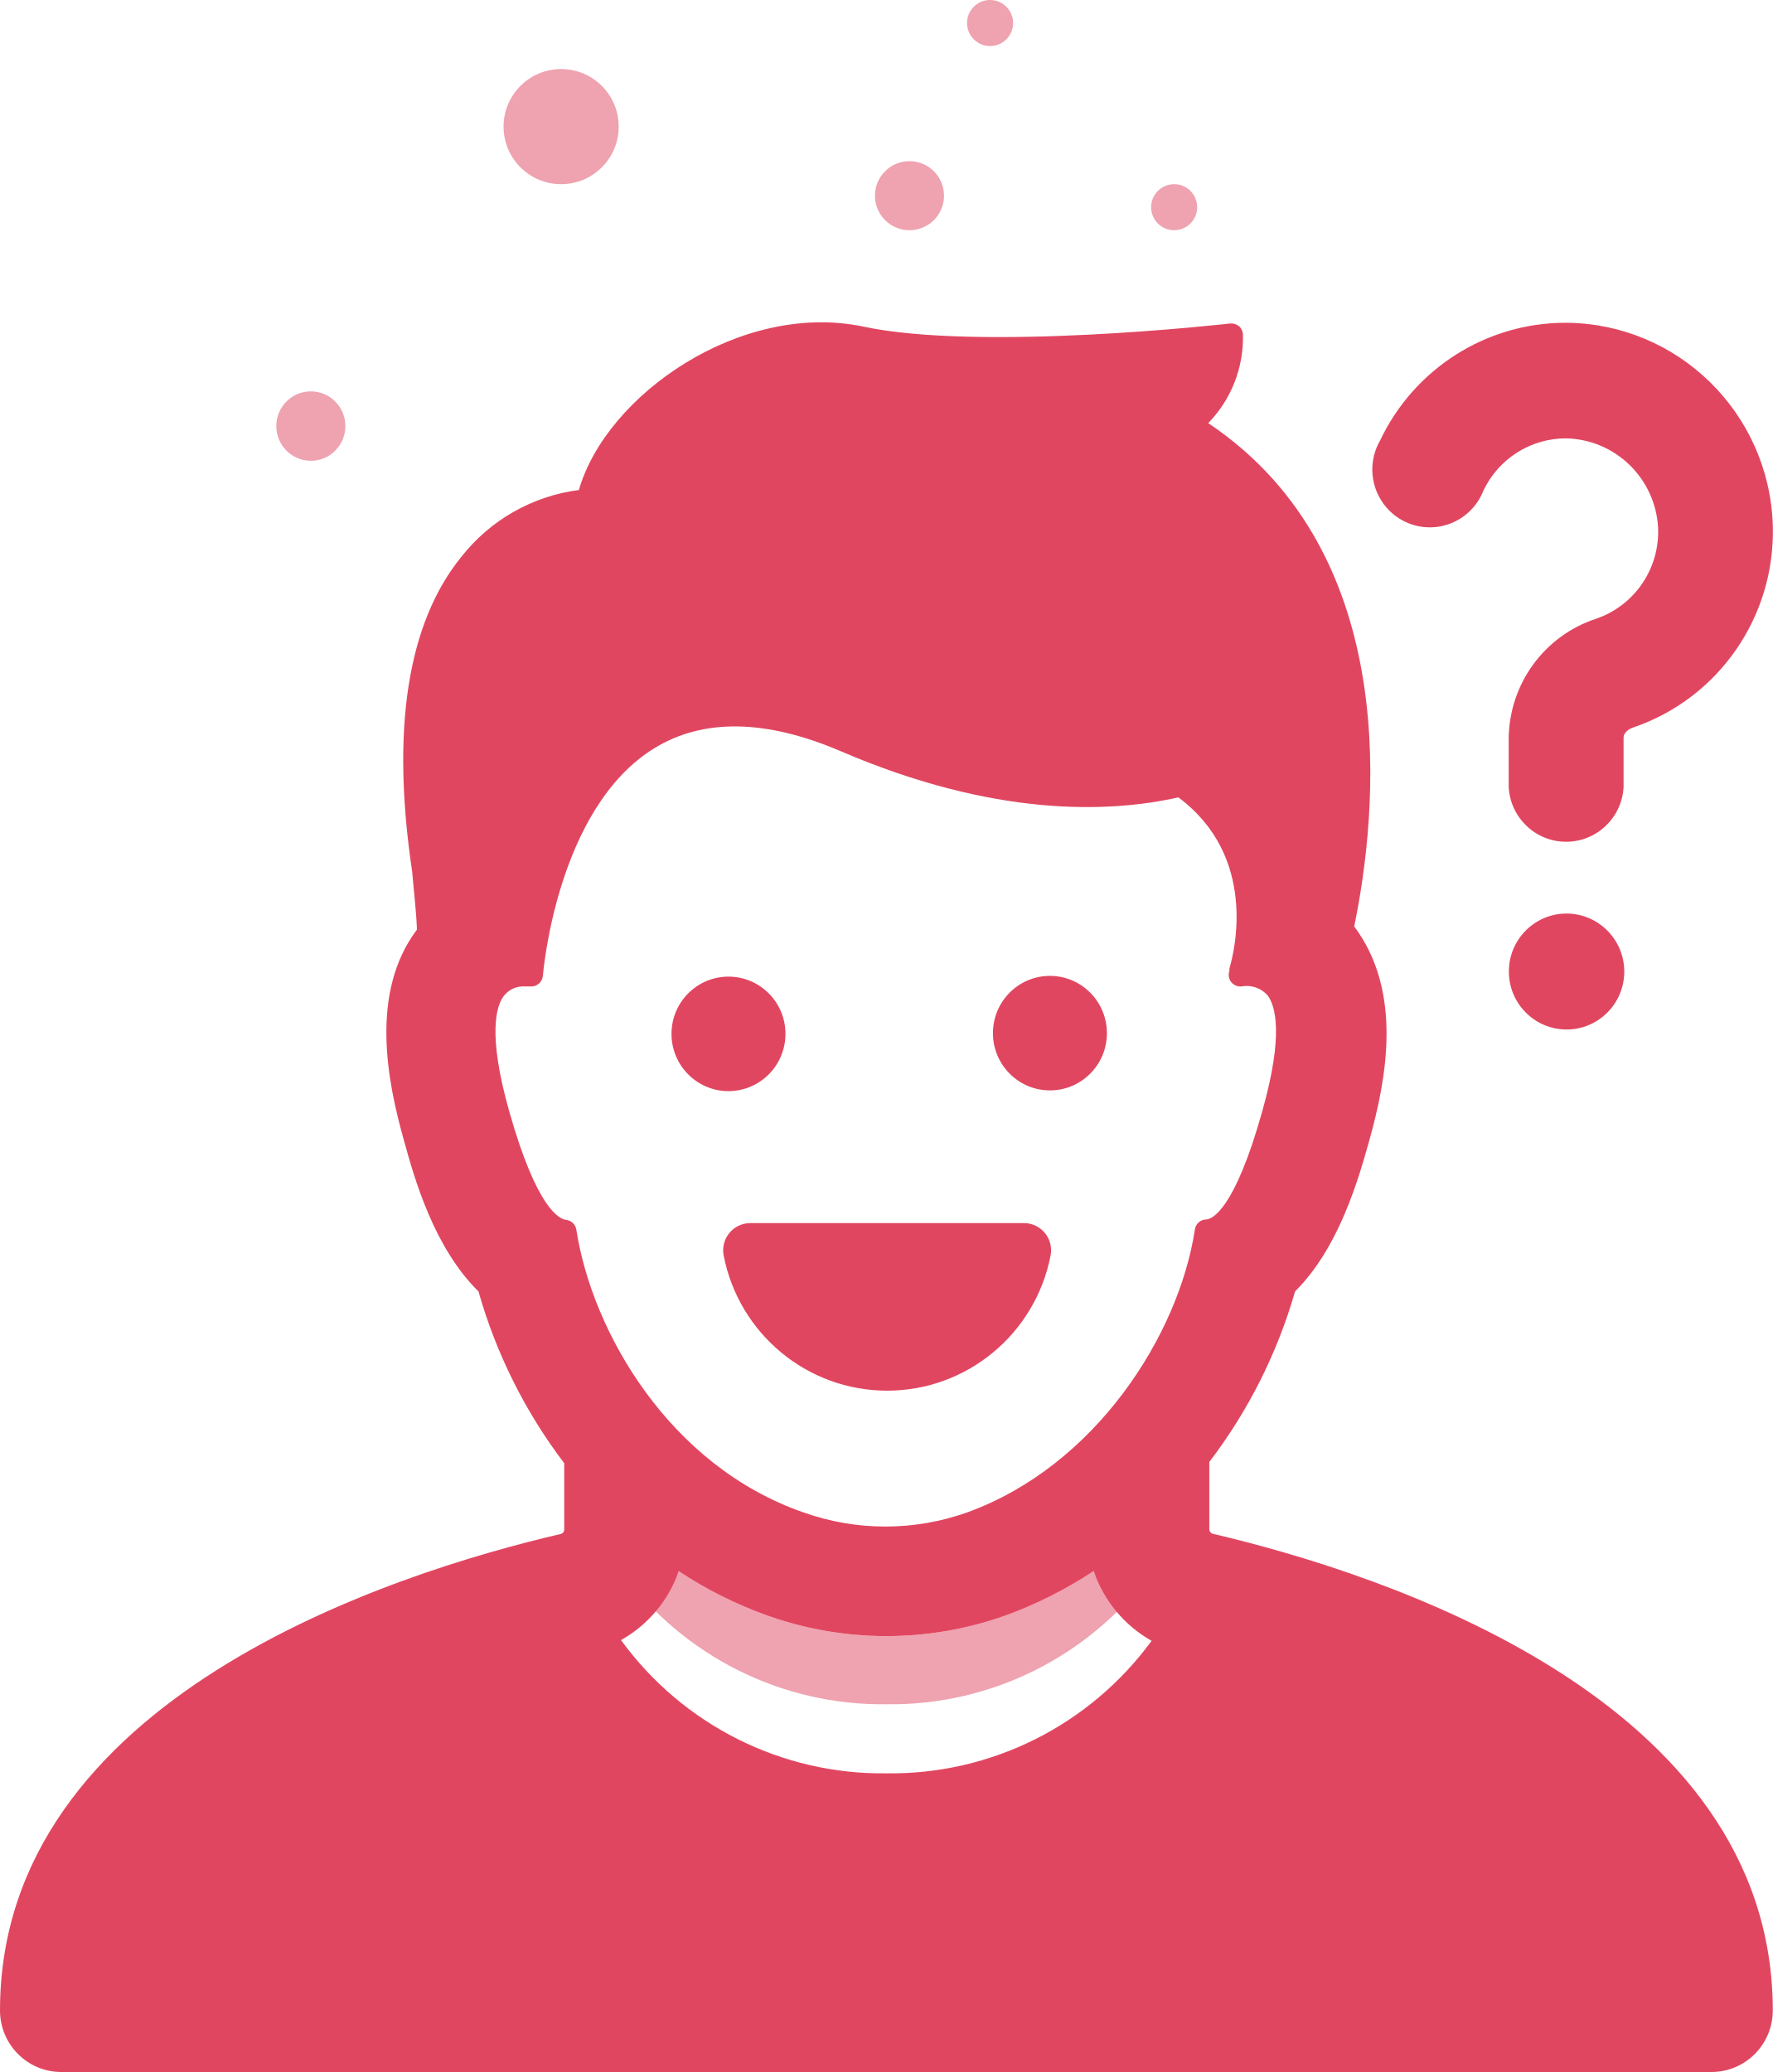
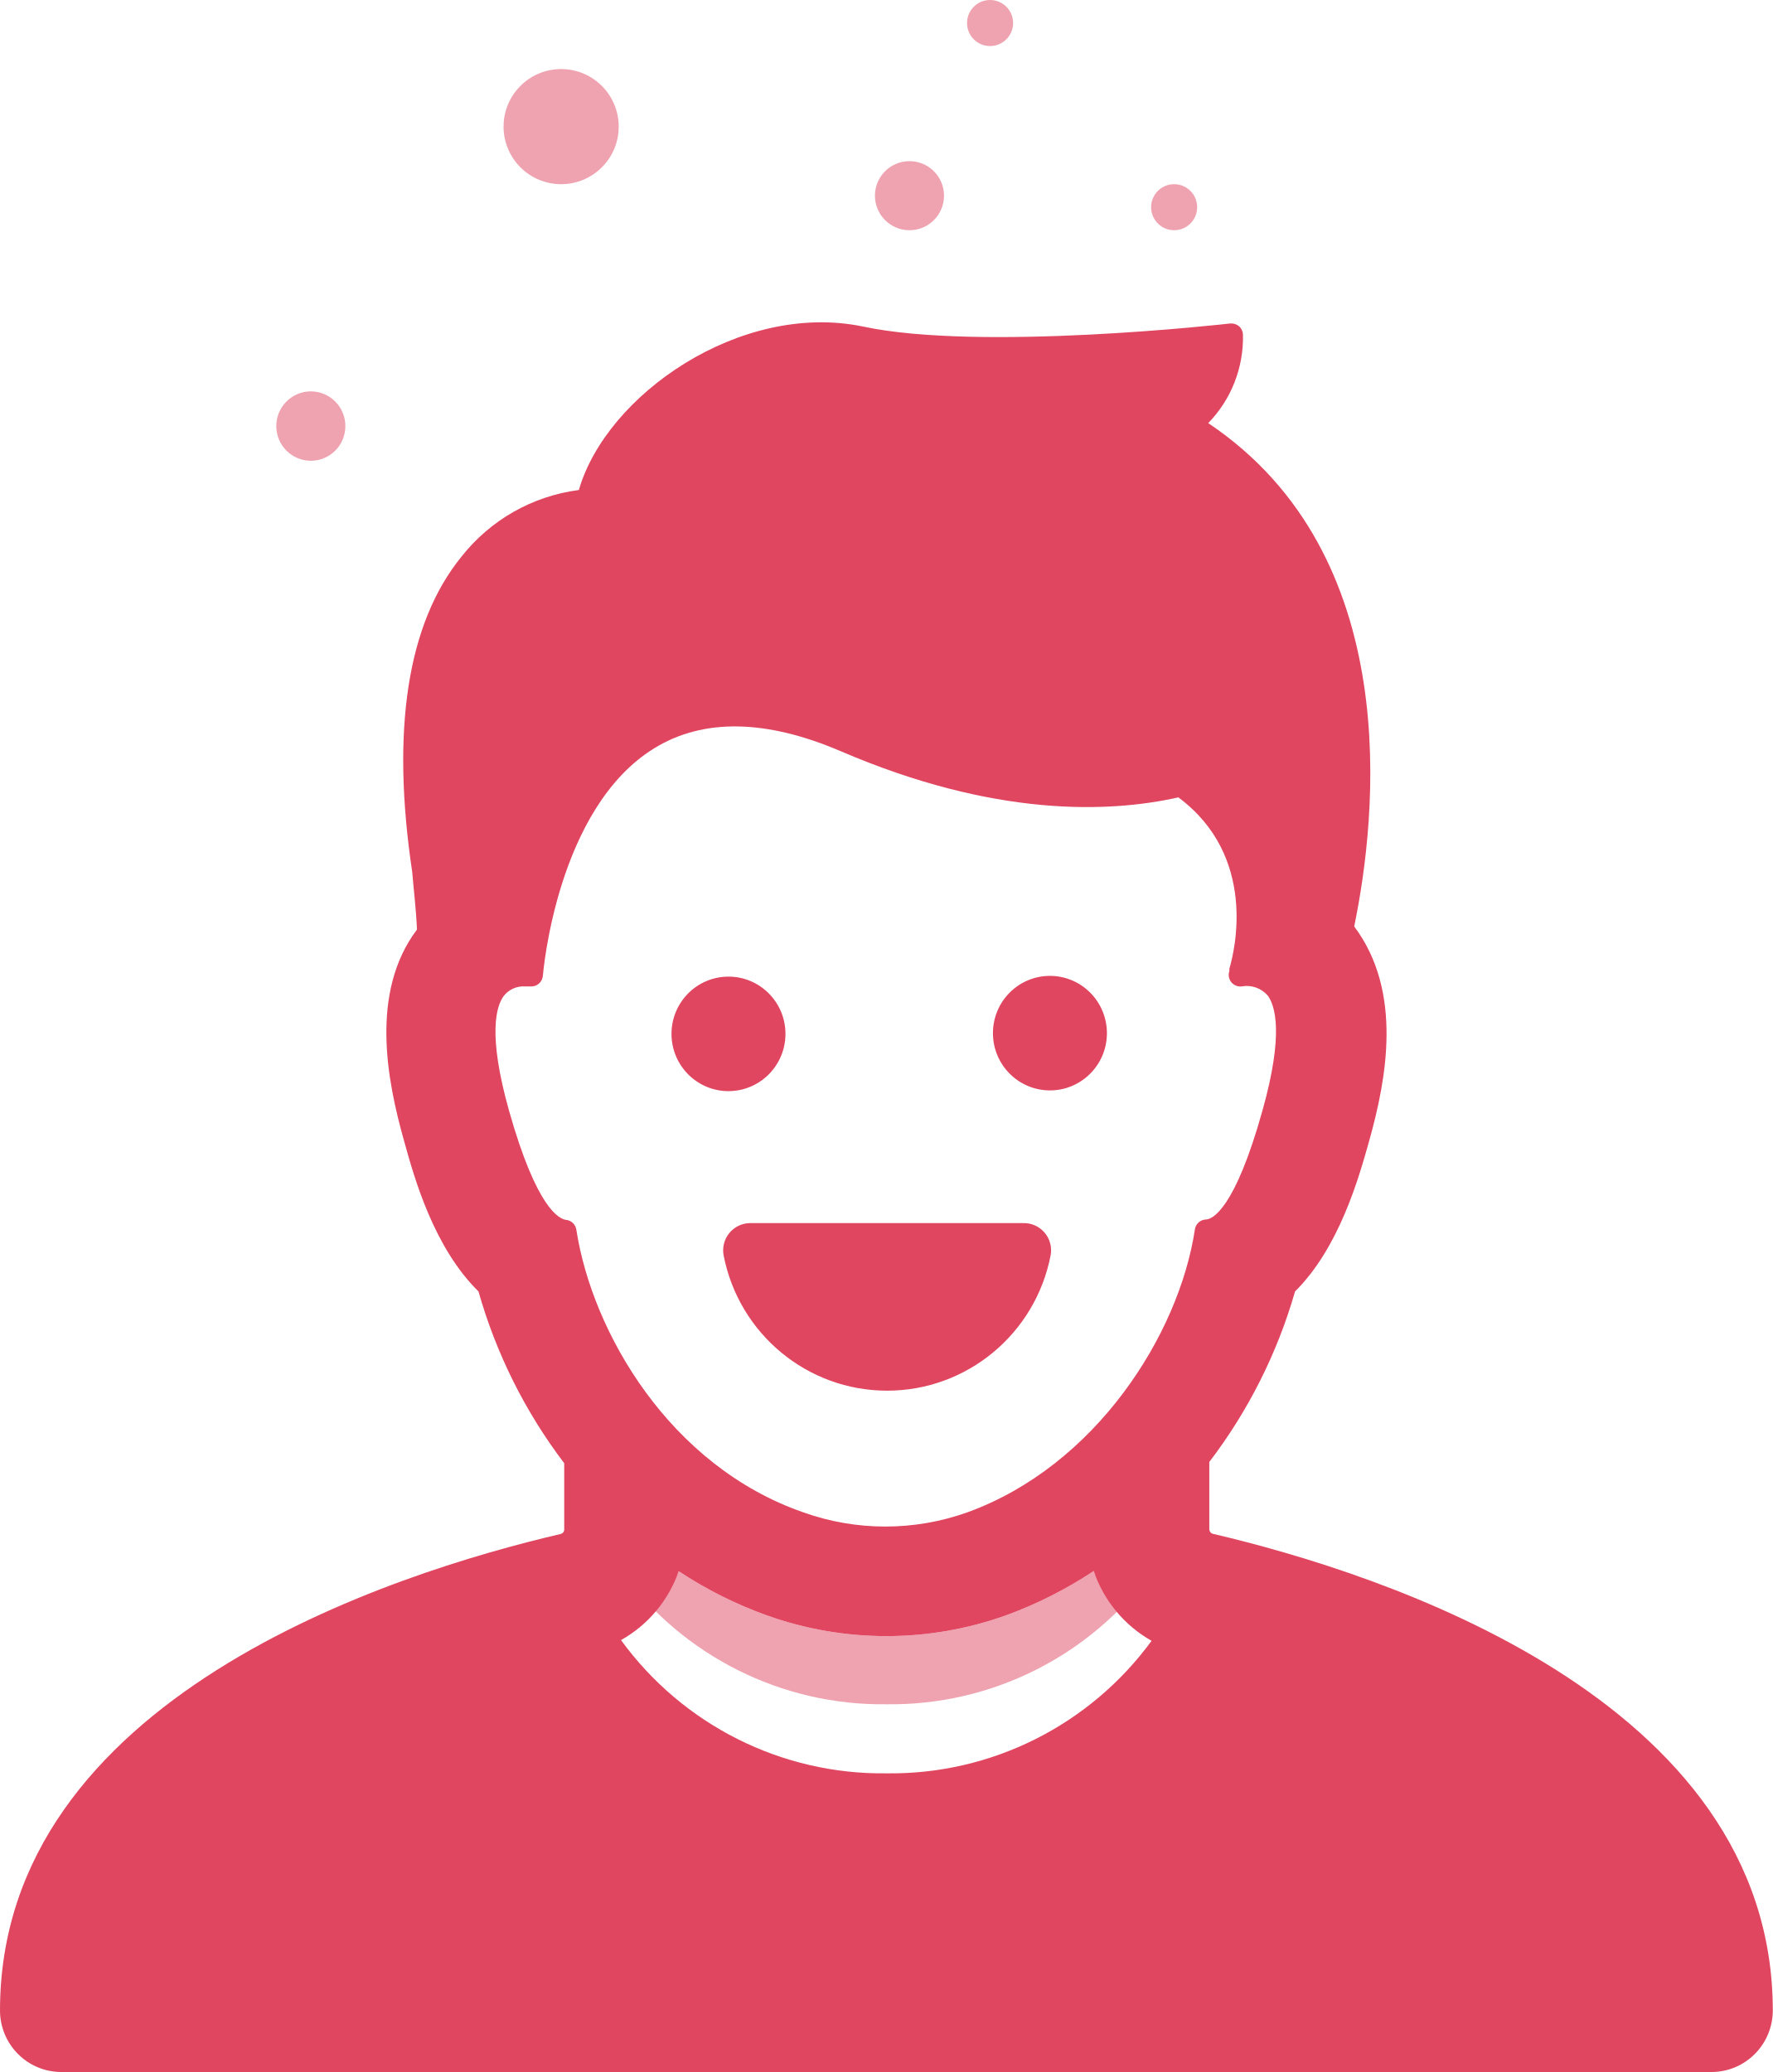
<svg xmlns="http://www.w3.org/2000/svg" width="77px" height="90px" viewBox="0 0 77 90" version="1.1">
-   <defs />
-   <g id="Home-2" stroke="none" stroke-width="1" fill="none" fill-rule="evenodd" transform="translate(-469, -1333)">
-     <g id="3-steps" transform="translate(75, 1239)" fill="#E14660">
-       <g id="2" transform="translate(318, 94)">
-         <g id="Icon" transform="translate(76, 0)">
-           <path d="M70.545,42.199 C70.545,43.591 69.423,44.718 68.039,44.718 C66.654,44.718 65.532,43.591 65.532,42.199 C65.532,40.808 66.654,39.681 68.039,39.681 C69.421,39.685 70.541,40.81 70.545,42.199 Z M76.995,87.331 C76.991,88.803 75.805,89.996 74.34,90 L2.632,90 C1.176,89.983 0.004,88.794 0,87.331 C0,73.751 17.041,68.334 24.356,66.629 C24.445,66.606 24.508,66.524 24.505,66.431 L24.505,63.557 C22.81,61.326 21.547,58.795 20.781,56.096 C18.856,54.201 18.007,51.224 17.552,49.566 C16.805,46.929 16.059,43.1 18.11,40.376 C18.07,39.468 17.968,38.678 17.905,37.888 C16.978,31.698 17.693,27.079 20.034,24.189 C21.293,22.587 23.127,21.544 25.141,21.284 C26.336,17.139 32.165,13.096 37.453,14.178 C42.583,15.283 53.292,14.067 53.425,14.051 C53.56,14.039 53.695,14.078 53.802,14.162 C53.909,14.25 53.974,14.379 53.983,14.517 C54.022,15.957 53.478,17.35 52.475,18.378 C61.038,24.118 59.805,35.449 58.815,40.241 C60.952,43.092 60.206,46.913 59.467,49.55 C59.011,51.177 58.163,54.193 56.246,56.096 C55.475,58.777 54.212,61.289 52.522,63.502 L52.522,66.423 C52.522,66.515 52.583,66.596 52.671,66.621 C59.978,68.334 76.995,73.759 76.995,87.331 Z M50.015,71.271 C48.835,70.606 47.94,69.527 47.501,68.239 C46.304,69.034 45.017,69.683 43.667,70.174 C40.323,71.364 36.673,71.364 33.328,70.174 C31.972,69.69 30.679,69.043 29.478,68.247 C29.034,69.519 28.142,70.583 26.972,71.24 C29.656,74.929 33.95,77.086 38.498,77.027 C43.037,77.09 47.326,74.947 50.015,71.271 Z M52.372,52.969 C52.647,52.969 53.63,52.543 54.832,48.232 C55.774,44.884 55.374,43.668 55.059,43.242 C54.776,42.917 54.343,42.767 53.92,42.847 C53.749,42.864 53.58,42.792 53.472,42.657 C53.366,42.521 53.336,42.339 53.394,42.176 L53.394,42.073 C53.63,41.284 54.619,37.194 51.178,34.635 C48.153,35.314 43.196,35.496 36.533,32.638 C33.281,31.24 30.547,31.193 28.425,32.496 C24.167,35.101 23.586,42.31 23.578,42.381 C23.557,42.657 23.319,42.865 23.044,42.847 L22.816,42.847 C22.455,42.819 22.105,42.973 21.881,43.258 C21.559,43.684 21.166,44.9 22.109,48.248 C23.319,52.535 24.301,52.938 24.568,52.985 C24.803,53.001 24.995,53.178 25.031,53.411 C25.723,57.888 29.093,63.676 34.884,65.689 C37.191,66.514 39.71,66.514 42.017,65.689 C47.572,63.676 51.194,57.999 51.893,53.419 C51.921,53.165 52.134,52.972 52.388,52.969 L52.372,52.969 Z M70.922,31.603 C74.656,30.335 77.123,26.759 76.995,22.8 C76.831,17.929 72.873,14.055 68.023,14.02 L67.968,14.02 C64.535,14.031 61.413,16.021 59.938,19.136 C59.468,19.951 59.492,20.962 59.999,21.754 C60.506,22.547 61.412,22.987 62.345,22.894 C63.278,22.802 64.081,22.192 64.425,21.315 C65.08,19.931 66.466,19.047 67.992,19.041 C70.143,19.072 71.903,20.774 72.014,22.934 C72.085,24.709 70.98,26.318 69.304,26.882 C67.075,27.619 65.558,29.696 65.525,32.054 L65.525,34.193 C65.599,35.523 66.694,36.563 68.019,36.563 C69.344,36.563 70.439,35.523 70.514,34.193 L70.514,32.03 C70.529,31.746 70.875,31.619 70.922,31.603 Z M44.429,53.127 L32.566,53.127 C32.22,53.133 31.894,53.292 31.674,53.561 C31.455,53.83 31.364,54.182 31.427,54.525 C32.089,57.94 35.066,60.406 38.529,60.406 C41.992,60.406 44.969,57.94 45.631,54.525 C45.696,54.171 45.598,53.808 45.364,53.536 C45.13,53.264 44.787,53.114 44.429,53.127 Z M31.639,42.421 C30.272,42.421 29.164,43.534 29.164,44.908 C29.164,46.281 30.272,47.395 31.639,47.395 C32.295,47.395 32.925,47.133 33.389,46.666 C33.853,46.2 34.114,45.567 34.114,44.908 C34.114,43.534 33.006,42.421 31.639,42.421 Z M45.569,42.389 C44.21,42.406 43.12,43.521 43.125,44.887 C43.131,46.252 44.231,47.357 45.59,47.363 C46.948,47.369 48.058,46.273 48.075,44.908 C48.083,44.237 47.822,43.591 47.35,43.117 C46.878,42.643 46.236,42.38 45.569,42.389 Z" id="Shape" fill-rule="nonzero" />
-           <path d="M47.501,68.239 C46.304,69.034 45.017,69.683 43.667,70.174 C40.323,71.364 36.673,71.364 33.328,70.174 C31.972,69.69 30.679,69.043 29.478,68.247 C29.034,69.519 28.142,67.583 26.972,68.24 C29.656,71.929 33.95,74.086 38.498,74.027 C43.037,74.09 47.326,71.947 50.015,68.271 C48.835,67.606 47.94,69.527 47.501,68.239 Z" id="Path" fill-opacity="0.5" />
-           <circle id="Oval-3" fill-opacity="0.5" cx="24.371" cy="5.5" r="2.5" />
-           <ellipse id="Oval-3" fill-opacity="0.5" cx="50.995" cy="9" rx="1" ry="1" />
-           <circle id="Oval-3" fill-opacity="0.5" cx="39.5" cy="8.5" r="1.5" />
-           <ellipse id="Oval-3" fill-opacity="0.5" cx="13.5" cy="18.507" rx="1.5" ry="1.507" />
-           <circle id="Oval-3" fill-opacity="0.5" cx="43" cy="1" r="1" />
+   <g id="Appcademos" stroke="none" stroke-width="1" fill="none" fill-rule="evenodd">
+     <g id="Home" transform="translate(-470, -1377)" fill="#E14660">
+       <g id="3-steps" transform="translate(76, 1239)">
+         <g id="2" transform="translate(318, 138)">
+           <g id="Icon" transform="translate(76, 0)">
+             <path d="M76.995,87.331 C76.991,88.803 75.805,89.996 74.34,90 L2.632,90 C1.176,89.983 0.004,88.794 0,87.331 C0,73.751 17.041,68.334 24.356,66.629 C24.445,66.606 24.508,66.524 24.505,66.431 L24.505,63.557 C22.81,61.326 21.547,58.795 20.781,56.096 C18.856,54.201 18.007,51.224 17.552,49.566 C16.805,46.929 16.059,43.1 18.11,40.376 C18.07,39.468 17.968,38.678 17.905,37.888 C16.978,31.698 17.693,27.079 20.034,24.189 C21.293,22.587 23.127,21.544 25.141,21.284 C26.336,17.139 32.165,13.096 37.453,14.178 C42.583,15.283 53.292,14.067 53.425,14.051 C53.56,14.039 53.695,14.078 53.802,14.162 C53.909,14.25 53.974,14.379 53.983,14.517 C54.022,15.957 53.478,17.35 52.475,18.378 C61.038,24.118 59.805,35.449 58.815,40.241 C60.952,43.092 60.206,46.913 59.467,49.55 C59.011,51.177 58.163,54.193 56.246,56.096 C55.475,58.777 54.212,61.289 52.522,63.502 L52.522,66.423 C52.522,66.515 52.583,66.596 52.671,66.621 C59.978,68.334 76.995,73.759 76.995,87.331 Z M50.015,71.271 C48.835,70.606 47.94,69.527 47.501,68.239 C46.304,69.034 45.017,69.683 43.667,70.174 C40.323,71.364 36.673,71.364 33.328,70.174 C31.972,69.69 30.679,69.043 29.478,68.247 C29.034,69.519 28.142,70.583 26.972,71.24 C29.656,74.929 33.95,77.086 38.498,77.027 C43.037,77.09 47.326,74.947 50.015,71.271 Z M52.372,52.969 C52.647,52.969 53.63,52.543 54.832,48.232 C55.774,44.884 55.374,43.668 55.059,43.242 C54.776,42.917 54.343,42.767 53.92,42.847 C53.749,42.864 53.58,42.792 53.472,42.657 C53.366,42.521 53.336,42.339 53.394,42.176 L53.394,42.073 C53.63,41.284 54.619,37.194 51.178,34.635 C48.153,35.314 43.196,35.496 36.533,32.638 C33.281,31.24 30.547,31.193 28.425,32.496 C24.167,35.101 23.586,42.31 23.578,42.381 C23.557,42.657 23.319,42.865 23.044,42.847 L22.816,42.847 C22.455,42.819 22.105,42.973 21.881,43.258 C21.559,43.684 21.166,44.9 22.109,48.248 C23.319,52.535 24.301,52.938 24.568,52.985 C24.803,53.001 24.995,53.178 25.031,53.411 C25.723,57.888 29.093,63.676 34.884,65.689 C37.191,66.514 39.71,66.514 42.017,65.689 C47.572,63.676 51.194,57.999 51.893,53.419 C51.921,53.165 52.134,52.972 52.388,52.969 L52.372,52.969 Z M44.429,53.127 L32.566,53.127 C32.22,53.133 31.894,53.292 31.674,53.561 C31.455,53.83 31.364,54.182 31.427,54.525 C32.089,57.94 35.066,60.406 38.529,60.406 C41.992,60.406 44.969,57.94 45.631,54.525 C45.696,54.171 45.598,53.808 45.364,53.536 C45.13,53.264 44.787,53.114 44.429,53.127 Z M31.639,42.421 C30.272,42.421 29.164,43.534 29.164,44.908 C29.164,46.281 30.272,47.395 31.639,47.395 C32.295,47.395 32.925,47.133 33.389,46.666 C33.853,46.2 34.114,45.567 34.114,44.908 C34.114,43.534 33.006,42.421 31.639,42.421 Z M45.569,42.389 C44.21,42.406 43.12,43.521 43.125,44.887 C43.131,46.252 44.231,47.357 45.59,47.363 C46.948,47.369 48.058,46.273 48.075,44.908 C48.083,44.237 47.822,43.591 47.35,43.117 C46.878,42.643 46.236,42.38 45.569,42.389 Z" id="Shape-no-interrogation" fill-rule="nonzero" />
+             <path d="M47.501,68.239 C46.304,69.034 45.017,69.683 43.667,70.174 C40.323,71.364 36.673,71.364 33.328,70.174 C31.972,69.69 30.679,69.043 29.478,68.247 C29.034,69.519 28.142,67.583 26.972,68.24 C29.656,71.929 33.95,74.086 38.498,74.027 C43.037,74.09 47.326,71.947 50.015,68.271 C48.835,67.606 47.94,69.527 47.501,68.239 Z" id="Path" fill-opacity="0.5" />
+             <circle id="Oval-3" fill-opacity="0.5" cx="24.371" cy="5.5" r="2.5" />
+             <ellipse id="Oval-3" fill-opacity="0.5" cx="50.995" cy="9" rx="1" ry="1" />
+             <circle id="Oval-3" fill-opacity="0.5" cx="39.5" cy="8.5" r="1.5" />
+             <ellipse id="Oval-3" fill-opacity="0.5" cx="13.5" cy="18.507" rx="1.5" ry="1.507" />
+             <circle id="Oval-3" fill-opacity="0.5" cx="43" cy="1" r="1" />
+           </g>
        </g>
      </g>
    </g>
  </g>
</svg>
